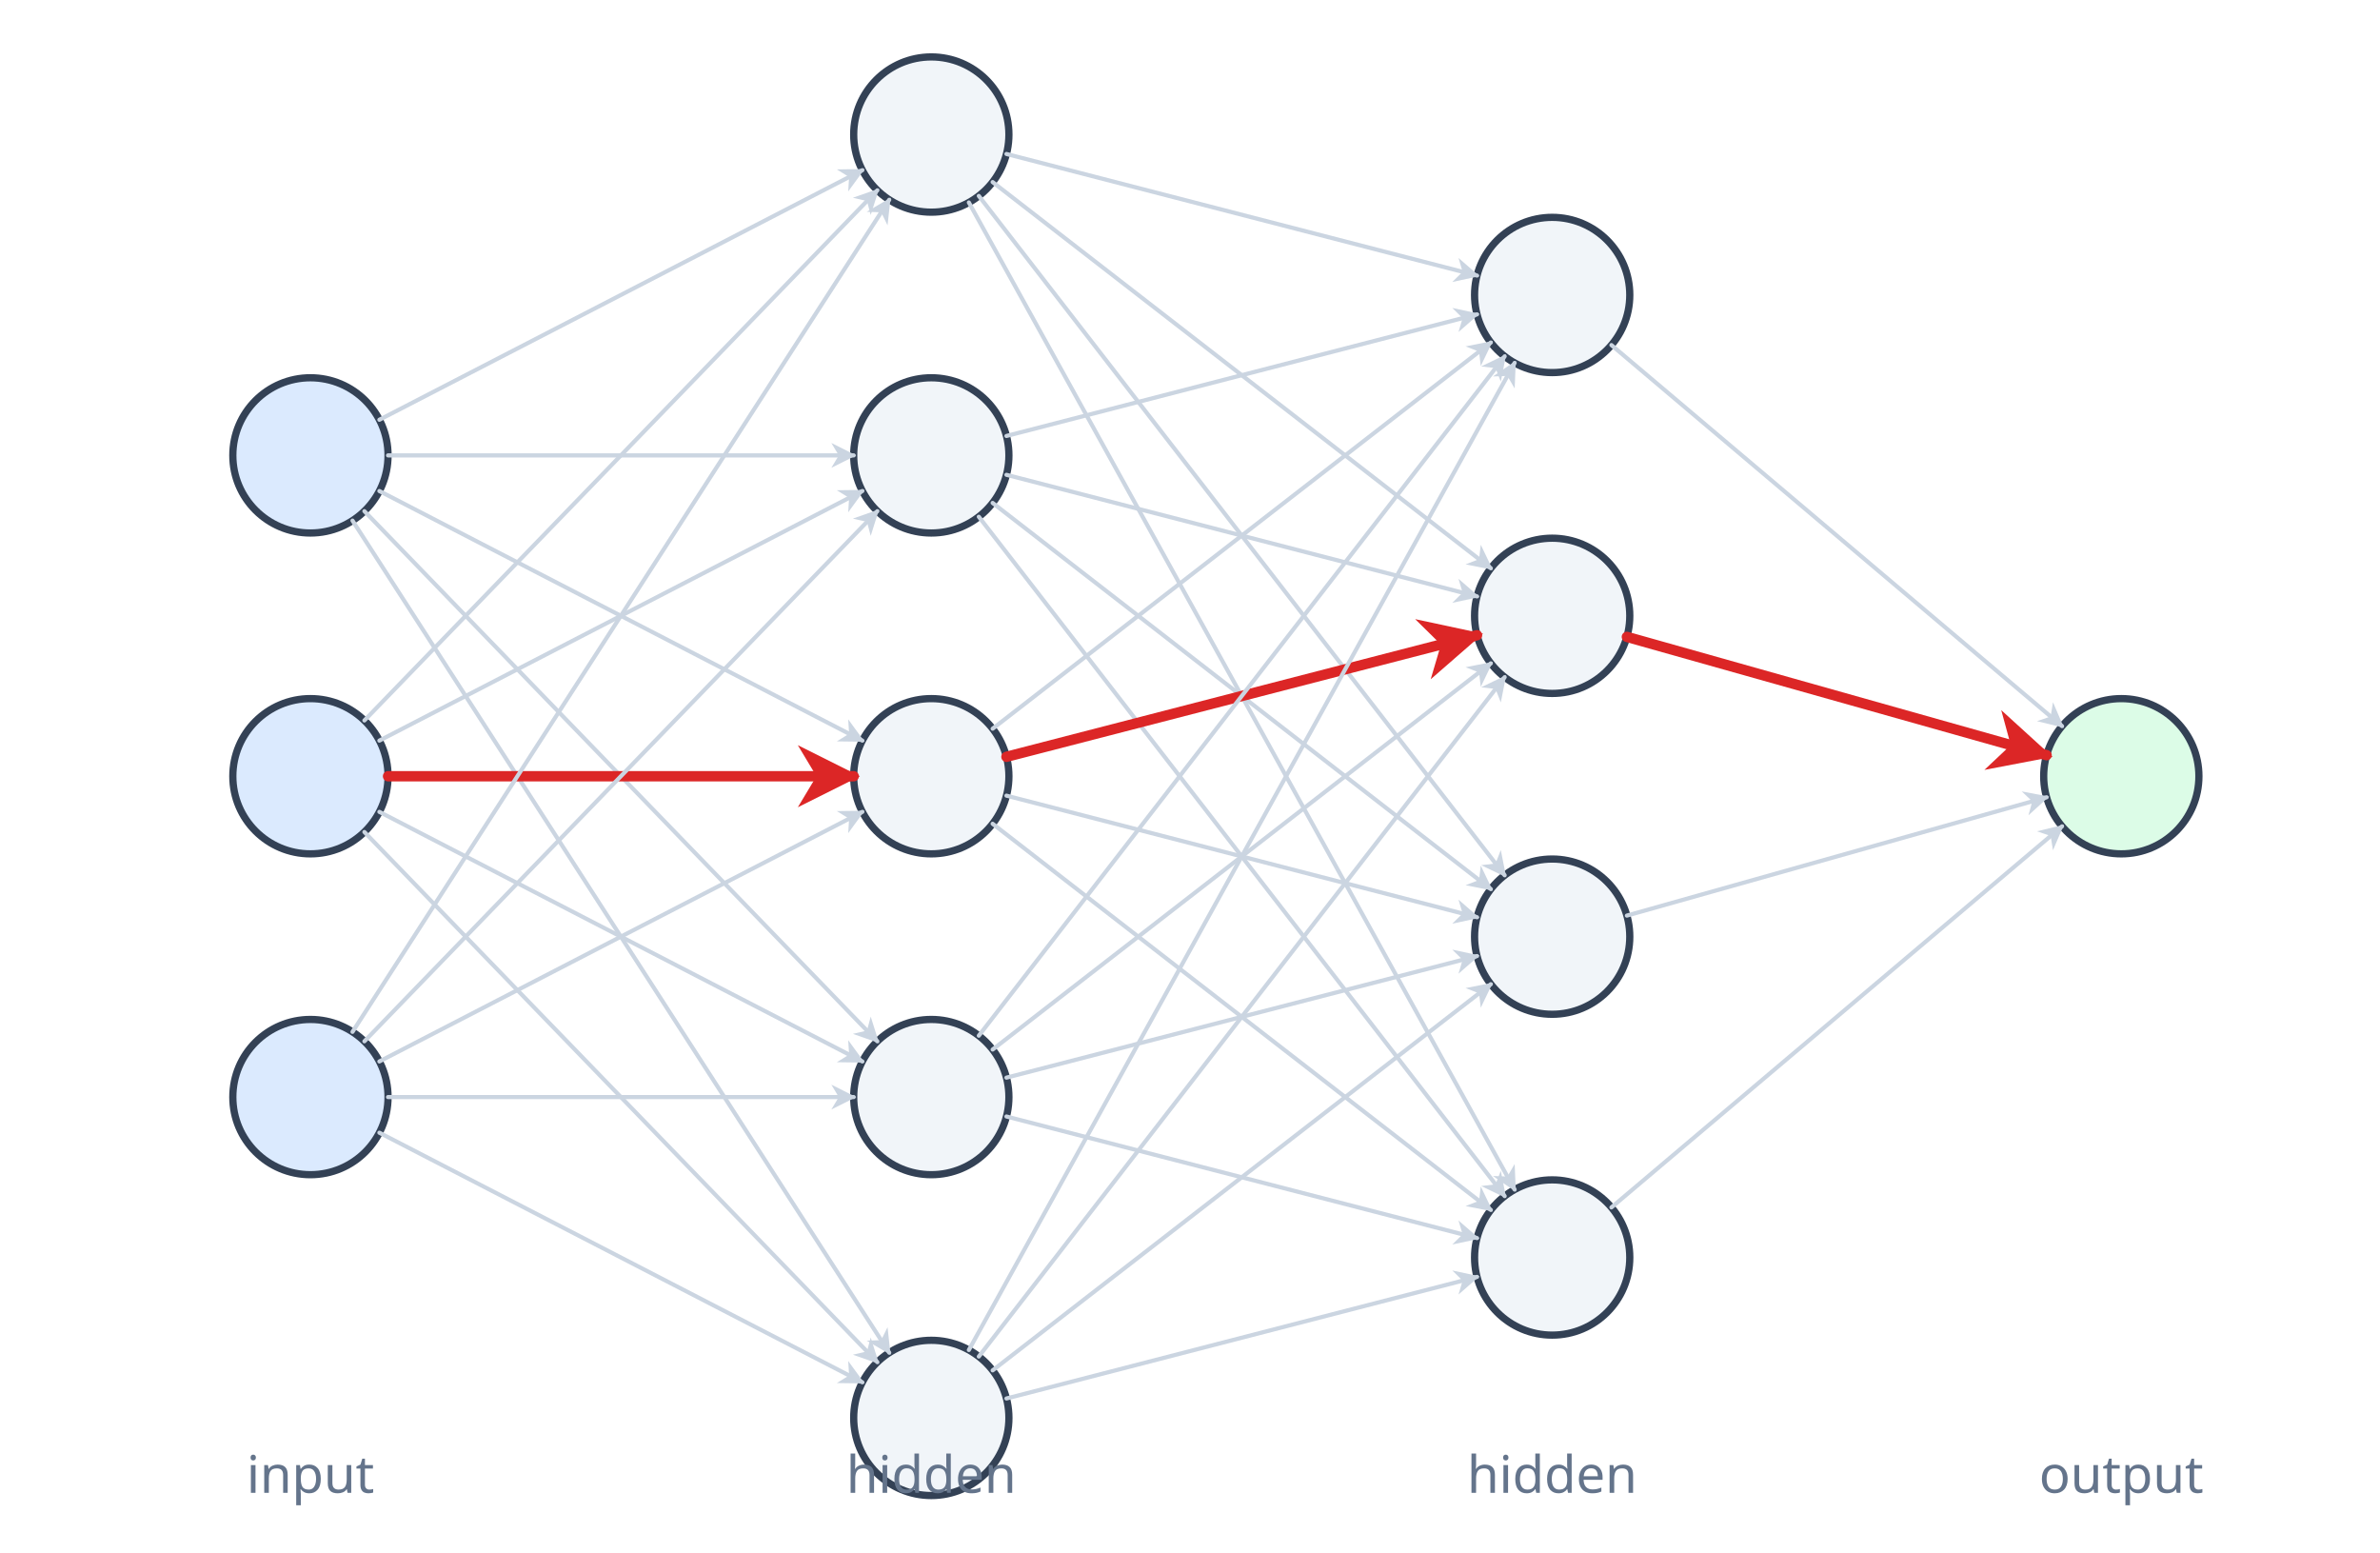
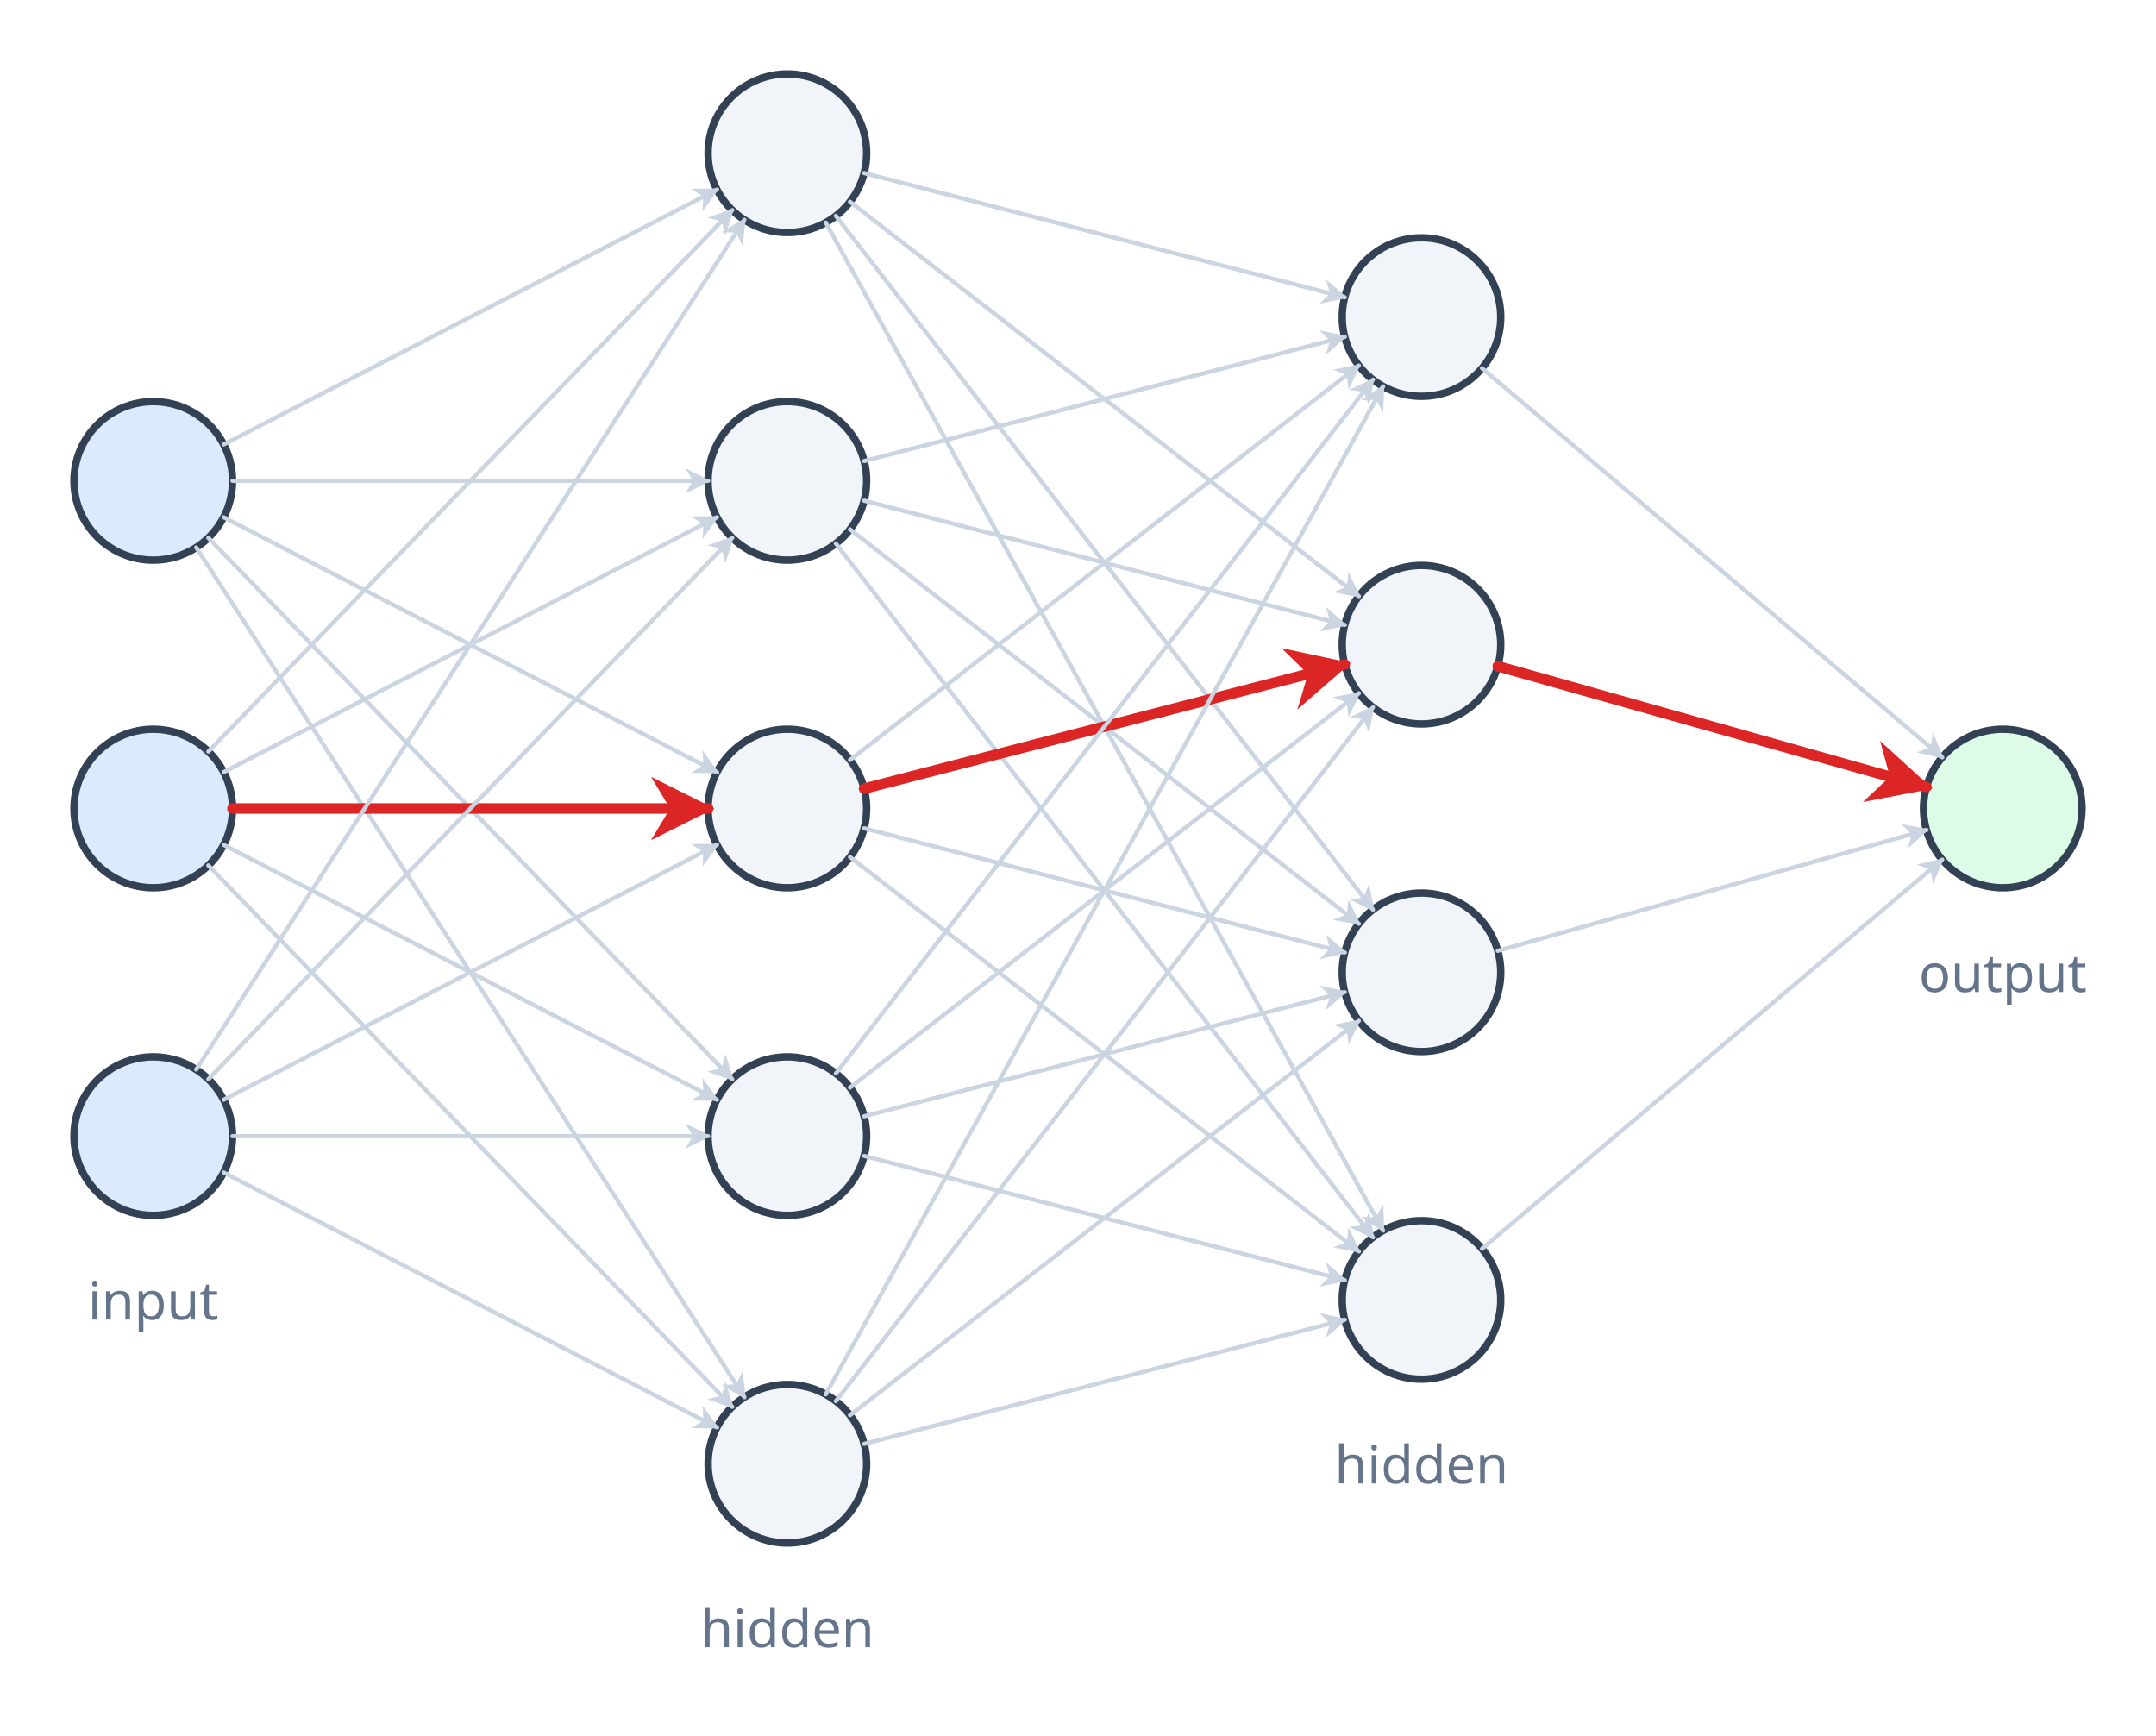
- <svg xmlns="http://www.w3.org/2000/svg" width="460" height="300" viewBox="0 0 460 300">
+ <svg xmlns="http://www.w3.org/2000/svg" width="408" height="328.5" viewBox="31 -3 408 328.5">
  <defs>
    <marker markerWidth="6" markerHeight="6" viewBox="0 0 10 10" id="arrow-stealth-cbd5e1" refX="9" refY="5" orient="auto">
      <path d="M 0 0 L 10 5 L 0 10 L 3 5 z" fill="#cbd5e1" />
    </marker>
    <marker markerWidth="6" markerHeight="6" viewBox="0 0 10 10" id="arrow-stealth-dc2626" refX="9" refY="5" orient="auto">
      <path d="M 0 0 L 10 5 L 0 10 L 3 5 z" fill="#dc2626" />
    </marker>
  </defs>
  <g>
    <path d="M 45 88 A 15 15 0 1 0 75 88 A 15 15 0 1 0 45 88" stroke="#334155" stroke-width="1.4" stroke-opacity="1" stroke-linecap="round" stroke-linejoin="round" fill="#dbeafe" fill-opacity="1" opacity="1" />
  </g>
  <g>
    <path d="M 45 150 A 15 15 0 1 0 75 150 A 15 15 0 1 0 45 150" stroke="#334155" stroke-width="1.4" stroke-opacity="1" stroke-linecap="round" stroke-linejoin="round" fill="#dbeafe" fill-opacity="1" opacity="1" />
  </g>
  <g>
    <path d="M 45 212 A 15 15 0 1 0 75 212 A 15 15 0 1 0 45 212" stroke="#334155" stroke-width="1.4" stroke-opacity="1" stroke-linecap="round" stroke-linejoin="round" fill="#dbeafe" fill-opacity="1" opacity="1" />
  </g>
  <g>
    <path d="M 165 26 A 15 15 0 1 0 195 26 A 15 15 0 1 0 165 26" stroke="#334155" stroke-width="1.4" stroke-opacity="1" stroke-linecap="round" stroke-linejoin="round" fill="#f1f5f9" fill-opacity="1" opacity="1" />
  </g>
  <g>
    <path d="M 165 88 A 15 15 0 1 0 195 88 A 15 15 0 1 0 165 88" stroke="#334155" stroke-width="1.4" stroke-opacity="1" stroke-linecap="round" stroke-linejoin="round" fill="#f1f5f9" fill-opacity="1" opacity="1" />
  </g>
  <g>
    <path d="M 165 150 A 15 15 0 1 0 195 150 A 15 15 0 1 0 165 150" stroke="#334155" stroke-width="1.4" stroke-opacity="1" stroke-linecap="round" stroke-linejoin="round" fill="#f1f5f9" fill-opacity="1" opacity="1" />
  </g>
  <g>
    <path d="M 165 212 A 15 15 0 1 0 195 212 A 15 15 0 1 0 165 212" stroke="#334155" stroke-width="1.4" stroke-opacity="1" stroke-linecap="round" stroke-linejoin="round" fill="#f1f5f9" fill-opacity="1" opacity="1" />
  </g>
  <g>
    <path d="M 165 274 A 15 15 0 1 0 195 274 A 15 15 0 1 0 165 274" stroke="#334155" stroke-width="1.4" stroke-opacity="1" stroke-linecap="round" stroke-linejoin="round" fill="#f1f5f9" fill-opacity="1" opacity="1" />
  </g>
  <g>
    <path d="M 285 57 A 15 15 0 1 0 315 57 A 15 15 0 1 0 285 57" stroke="#334155" stroke-width="1.4" stroke-opacity="1" stroke-linecap="round" stroke-linejoin="round" fill="#f1f5f9" fill-opacity="1" opacity="1" />
  </g>
  <g>
    <path d="M 285 119 A 15 15 0 1 0 315 119 A 15 15 0 1 0 285 119" stroke="#334155" stroke-width="1.4" stroke-opacity="1" stroke-linecap="round" stroke-linejoin="round" fill="#f1f5f9" fill-opacity="1" opacity="1" />
  </g>
  <g>
    <path d="M 285 181 A 15 15 0 1 0 315 181 A 15 15 0 1 0 285 181" stroke="#334155" stroke-width="1.4" stroke-opacity="1" stroke-linecap="round" stroke-linejoin="round" fill="#f1f5f9" fill-opacity="1" opacity="1" />
  </g>
  <g>
    <path d="M 285 243 A 15 15 0 1 0 315 243 A 15 15 0 1 0 285 243" stroke="#334155" stroke-width="1.4" stroke-opacity="1" stroke-linecap="round" stroke-linejoin="round" fill="#f1f5f9" fill-opacity="1" opacity="1" />
  </g>
  <g>
    <path d="M 395 150 A 15 15 0 1 0 425 150 A 15 15 0 1 0 395 150" stroke="#334155" stroke-width="1.4" stroke-opacity="1" stroke-linecap="round" stroke-linejoin="round" fill="#dcfce7" fill-opacity="1" opacity="1" />
  </g>
  <g>
    <path d="M 73.326 81.115 L 166.674 32.885" stroke="#cbd5e1" stroke-width="0.8" stroke-opacity="1" stroke-linecap="round" stroke-linejoin="round" fill="none" fill-opacity="1" opacity="1" marker-end="url(#arrow-stealth-cbd5e1)" />
  </g>
  <g>
    <path d="M 75 88 L 165 88" stroke="#cbd5e1" stroke-width="0.8" stroke-opacity="1" stroke-linecap="round" stroke-linejoin="round" fill="none" fill-opacity="1" opacity="1" marker-end="url(#arrow-stealth-cbd5e1)" />
  </g>
  <g>
    <path d="M 73.326 94.885 L 166.674 143.115" stroke="#cbd5e1" stroke-width="0.8" stroke-opacity="1" stroke-linecap="round" stroke-linejoin="round" fill="none" fill-opacity="1" opacity="1" marker-end="url(#arrow-stealth-cbd5e1)" />
  </g>
  <g>
    <path d="M 70.431 98.779 L 169.569 201.221" stroke="#cbd5e1" stroke-width="0.8" stroke-opacity="1" stroke-linecap="round" stroke-linejoin="round" fill="none" fill-opacity="1" opacity="1" marker-end="url(#arrow-stealth-cbd5e1)" />
  </g>
  <g>
    <path d="M 68.132 100.604 L 171.868 261.396" stroke="#cbd5e1" stroke-width="0.8" stroke-opacity="1" stroke-linecap="round" stroke-linejoin="round" fill="none" fill-opacity="1" opacity="1" marker-end="url(#arrow-stealth-cbd5e1)" />
  </g>
  <g>
    <path d="M 70.431 139.221 L 169.569 36.779" stroke="#cbd5e1" stroke-width="0.8" stroke-opacity="1" stroke-linecap="round" stroke-linejoin="round" fill="none" fill-opacity="1" opacity="1" marker-end="url(#arrow-stealth-cbd5e1)" />
  </g>
  <g>
    <path d="M 73.326 143.115 L 166.674 94.885" stroke="#cbd5e1" stroke-width="0.8" stroke-opacity="1" stroke-linecap="round" stroke-linejoin="round" fill="none" fill-opacity="1" opacity="1" marker-end="url(#arrow-stealth-cbd5e1)" />
  </g>
  <g>
    <path d="M 75 150 L 165 150" stroke="#dc2626" stroke-width="2" stroke-opacity="1" stroke-linecap="round" stroke-linejoin="round" fill="none" fill-opacity="1" opacity="1" marker-end="url(#arrow-stealth-dc2626)" />
  </g>
  <g>
    <path d="M 73.326 156.885 L 166.674 205.115" stroke="#cbd5e1" stroke-width="0.8" stroke-opacity="1" stroke-linecap="round" stroke-linejoin="round" fill="none" fill-opacity="1" opacity="1" marker-end="url(#arrow-stealth-cbd5e1)" />
  </g>
  <g>
    <path d="M 70.431 160.779 L 169.569 263.221" stroke="#cbd5e1" stroke-width="0.8" stroke-opacity="1" stroke-linecap="round" stroke-linejoin="round" fill="none" fill-opacity="1" opacity="1" marker-end="url(#arrow-stealth-cbd5e1)" />
  </g>
  <g>
    <path d="M 68.132 199.396 L 171.868 38.604" stroke="#cbd5e1" stroke-width="0.8" stroke-opacity="1" stroke-linecap="round" stroke-linejoin="round" fill="none" fill-opacity="1" opacity="1" marker-end="url(#arrow-stealth-cbd5e1)" />
  </g>
  <g>
    <path d="M 70.431 201.221 L 169.569 98.779" stroke="#cbd5e1" stroke-width="0.8" stroke-opacity="1" stroke-linecap="round" stroke-linejoin="round" fill="none" fill-opacity="1" opacity="1" marker-end="url(#arrow-stealth-cbd5e1)" />
  </g>
  <g>
    <path d="M 73.326 205.115 L 166.674 156.885" stroke="#cbd5e1" stroke-width="0.8" stroke-opacity="1" stroke-linecap="round" stroke-linejoin="round" fill="none" fill-opacity="1" opacity="1" marker-end="url(#arrow-stealth-cbd5e1)" />
  </g>
  <g>
    <path d="M 75 212 L 165 212" stroke="#cbd5e1" stroke-width="0.8" stroke-opacity="1" stroke-linecap="round" stroke-linejoin="round" fill="none" fill-opacity="1" opacity="1" marker-end="url(#arrow-stealth-cbd5e1)" />
  </g>
  <g>
    <path d="M 73.326 218.885 L 166.674 267.115" stroke="#cbd5e1" stroke-width="0.8" stroke-opacity="1" stroke-linecap="round" stroke-linejoin="round" fill="none" fill-opacity="1" opacity="1" marker-end="url(#arrow-stealth-cbd5e1)" />
  </g>
  <g>
    <path d="M 194.523 29.752 L 285.477 53.248" stroke="#cbd5e1" stroke-width="0.8" stroke-opacity="1" stroke-linecap="round" stroke-linejoin="round" fill="none" fill-opacity="1" opacity="1" marker-end="url(#arrow-stealth-cbd5e1)" />
  </g>
  <g>
    <path d="M 191.856 35.189 L 288.144 109.811" stroke="#cbd5e1" stroke-width="0.8" stroke-opacity="1" stroke-linecap="round" stroke-linejoin="round" fill="none" fill-opacity="1" opacity="1" marker-end="url(#arrow-stealth-cbd5e1)" />
  </g>
  <g>
    <path d="M 189.183 37.861 L 290.817 169.139" stroke="#cbd5e1" stroke-width="0.8" stroke-opacity="1" stroke-linecap="round" stroke-linejoin="round" fill="none" fill-opacity="1" opacity="1" marker-end="url(#arrow-stealth-cbd5e1)" />
  </g>
  <g>
    <path d="M 187.259 39.127 L 292.741 229.873" stroke="#cbd5e1" stroke-width="0.8" stroke-opacity="1" stroke-linecap="round" stroke-linejoin="round" fill="none" fill-opacity="1" opacity="1" marker-end="url(#arrow-stealth-cbd5e1)" />
  </g>
  <g>
    <path d="M 194.523 84.248 L 285.477 60.752" stroke="#cbd5e1" stroke-width="0.8" stroke-opacity="1" stroke-linecap="round" stroke-linejoin="round" fill="none" fill-opacity="1" opacity="1" marker-end="url(#arrow-stealth-cbd5e1)" />
  </g>
  <g>
    <path d="M 194.523 91.752 L 285.477 115.248" stroke="#cbd5e1" stroke-width="0.8" stroke-opacity="1" stroke-linecap="round" stroke-linejoin="round" fill="none" fill-opacity="1" opacity="1" marker-end="url(#arrow-stealth-cbd5e1)" />
  </g>
  <g>
    <path d="M 191.856 97.189 L 288.144 171.811" stroke="#cbd5e1" stroke-width="0.8" stroke-opacity="1" stroke-linecap="round" stroke-linejoin="round" fill="none" fill-opacity="1" opacity="1" marker-end="url(#arrow-stealth-cbd5e1)" />
  </g>
  <g>
    <path d="M 189.183 99.861 L 290.817 231.139" stroke="#cbd5e1" stroke-width="0.8" stroke-opacity="1" stroke-linecap="round" stroke-linejoin="round" fill="none" fill-opacity="1" opacity="1" marker-end="url(#arrow-stealth-cbd5e1)" />
  </g>
  <g>
    <path d="M 191.856 140.811 L 288.144 66.189" stroke="#cbd5e1" stroke-width="0.8" stroke-opacity="1" stroke-linecap="round" stroke-linejoin="round" fill="none" fill-opacity="1" opacity="1" marker-end="url(#arrow-stealth-cbd5e1)" />
  </g>
  <g>
    <path d="M 194.523 146.248 L 285.477 122.752" stroke="#dc2626" stroke-width="2" stroke-opacity="1" stroke-linecap="round" stroke-linejoin="round" fill="none" fill-opacity="1" opacity="1" marker-end="url(#arrow-stealth-dc2626)" />
  </g>
  <g>
    <path d="M 194.523 153.752 L 285.477 177.248" stroke="#cbd5e1" stroke-width="0.8" stroke-opacity="1" stroke-linecap="round" stroke-linejoin="round" fill="none" fill-opacity="1" opacity="1" marker-end="url(#arrow-stealth-cbd5e1)" />
  </g>
  <g>
    <path d="M 191.856 159.189 L 288.144 233.811" stroke="#cbd5e1" stroke-width="0.8" stroke-opacity="1" stroke-linecap="round" stroke-linejoin="round" fill="none" fill-opacity="1" opacity="1" marker-end="url(#arrow-stealth-cbd5e1)" />
  </g>
  <g>
    <path d="M 189.183 200.139 L 290.817 68.861" stroke="#cbd5e1" stroke-width="0.8" stroke-opacity="1" stroke-linecap="round" stroke-linejoin="round" fill="none" fill-opacity="1" opacity="1" marker-end="url(#arrow-stealth-cbd5e1)" />
  </g>
  <g>
    <path d="M 191.856 202.811 L 288.144 128.189" stroke="#cbd5e1" stroke-width="0.8" stroke-opacity="1" stroke-linecap="round" stroke-linejoin="round" fill="none" fill-opacity="1" opacity="1" marker-end="url(#arrow-stealth-cbd5e1)" />
  </g>
  <g>
    <path d="M 194.523 208.248 L 285.477 184.752" stroke="#cbd5e1" stroke-width="0.8" stroke-opacity="1" stroke-linecap="round" stroke-linejoin="round" fill="none" fill-opacity="1" opacity="1" marker-end="url(#arrow-stealth-cbd5e1)" />
  </g>
  <g>
    <path d="M 194.523 215.752 L 285.477 239.248" stroke="#cbd5e1" stroke-width="0.8" stroke-opacity="1" stroke-linecap="round" stroke-linejoin="round" fill="none" fill-opacity="1" opacity="1" marker-end="url(#arrow-stealth-cbd5e1)" />
  </g>
  <g>
    <path d="M 187.259 260.873 L 292.741 70.127" stroke="#cbd5e1" stroke-width="0.8" stroke-opacity="1" stroke-linecap="round" stroke-linejoin="round" fill="none" fill-opacity="1" opacity="1" marker-end="url(#arrow-stealth-cbd5e1)" />
  </g>
  <g>
    <path d="M 189.183 262.139 L 290.817 130.861" stroke="#cbd5e1" stroke-width="0.8" stroke-opacity="1" stroke-linecap="round" stroke-linejoin="round" fill="none" fill-opacity="1" opacity="1" marker-end="url(#arrow-stealth-cbd5e1)" />
  </g>
  <g>
    <path d="M 191.856 264.811 L 288.144 190.189" stroke="#cbd5e1" stroke-width="0.8" stroke-opacity="1" stroke-linecap="round" stroke-linejoin="round" fill="none" fill-opacity="1" opacity="1" marker-end="url(#arrow-stealth-cbd5e1)" />
  </g>
  <g>
    <path d="M 194.523 270.248 L 285.477 246.752" stroke="#cbd5e1" stroke-width="0.8" stroke-opacity="1" stroke-linecap="round" stroke-linejoin="round" fill="none" fill-opacity="1" opacity="1" marker-end="url(#arrow-stealth-cbd5e1)" />
  </g>
  <g>
    <path d="M 311.455 66.684 L 398.545 140.316" stroke="#cbd5e1" stroke-width="0.8" stroke-opacity="1" stroke-linecap="round" stroke-linejoin="round" fill="none" fill-opacity="1" opacity="1" marker-end="url(#arrow-stealth-cbd5e1)" />
  </g>
  <g>
    <path d="M 314.438 123.069 L 395.562 145.931" stroke="#dc2626" stroke-width="2" stroke-opacity="1" stroke-linecap="round" stroke-linejoin="round" fill="none" fill-opacity="1" opacity="1" marker-end="url(#arrow-stealth-dc2626)" />
  </g>
  <g>
    <path d="M 314.438 176.931 L 395.562 154.069" stroke="#cbd5e1" stroke-width="0.8" stroke-opacity="1" stroke-linecap="round" stroke-linejoin="round" fill="none" fill-opacity="1" opacity="1" marker-end="url(#arrow-stealth-cbd5e1)" />
  </g>
  <g>
    <path d="M 311.455 233.316 L 398.545 159.684" stroke="#cbd5e1" stroke-width="0.8" stroke-opacity="1" stroke-linecap="round" stroke-linejoin="round" fill="none" fill-opacity="1" opacity="1" marker-end="url(#arrow-stealth-cbd5e1)" />
  </g>
-   <text x="60" y="285" font-family="sans-serif" font-size="10" font-weight="normal" fill="#64748b" text-anchor="middle" dominant-baseline="middle">input</text>
-   <text x="180" y="285" font-family="sans-serif" font-size="10" font-weight="normal" fill="#64748b" text-anchor="middle" dominant-baseline="middle">hidden</text>
-   <text x="300" y="285" font-family="sans-serif" font-size="10" font-weight="normal" fill="#64748b" text-anchor="middle" dominant-baseline="middle">hidden</text>
-   <text x="410" y="285" font-family="sans-serif" font-size="10" font-weight="normal" fill="#64748b" text-anchor="middle" dominant-baseline="middle">output</text>
+   <text x="60" y="243.25" font-family="sans-serif" font-size="10" font-weight="normal" fill="#64748b" text-anchor="middle" dominant-baseline="middle">input</text>
+   <text x="180" y="305.25" font-family="sans-serif" font-size="10" font-weight="normal" fill="#64748b" text-anchor="middle" dominant-baseline="middle">hidden</text>
+   <text x="300" y="274.25" font-family="sans-serif" font-size="10" font-weight="normal" fill="#64748b" text-anchor="middle" dominant-baseline="middle">hidden</text>
+   <text x="410" y="181.25" font-family="sans-serif" font-size="10" font-weight="normal" fill="#64748b" text-anchor="middle" dominant-baseline="middle">output</text>
</svg>
